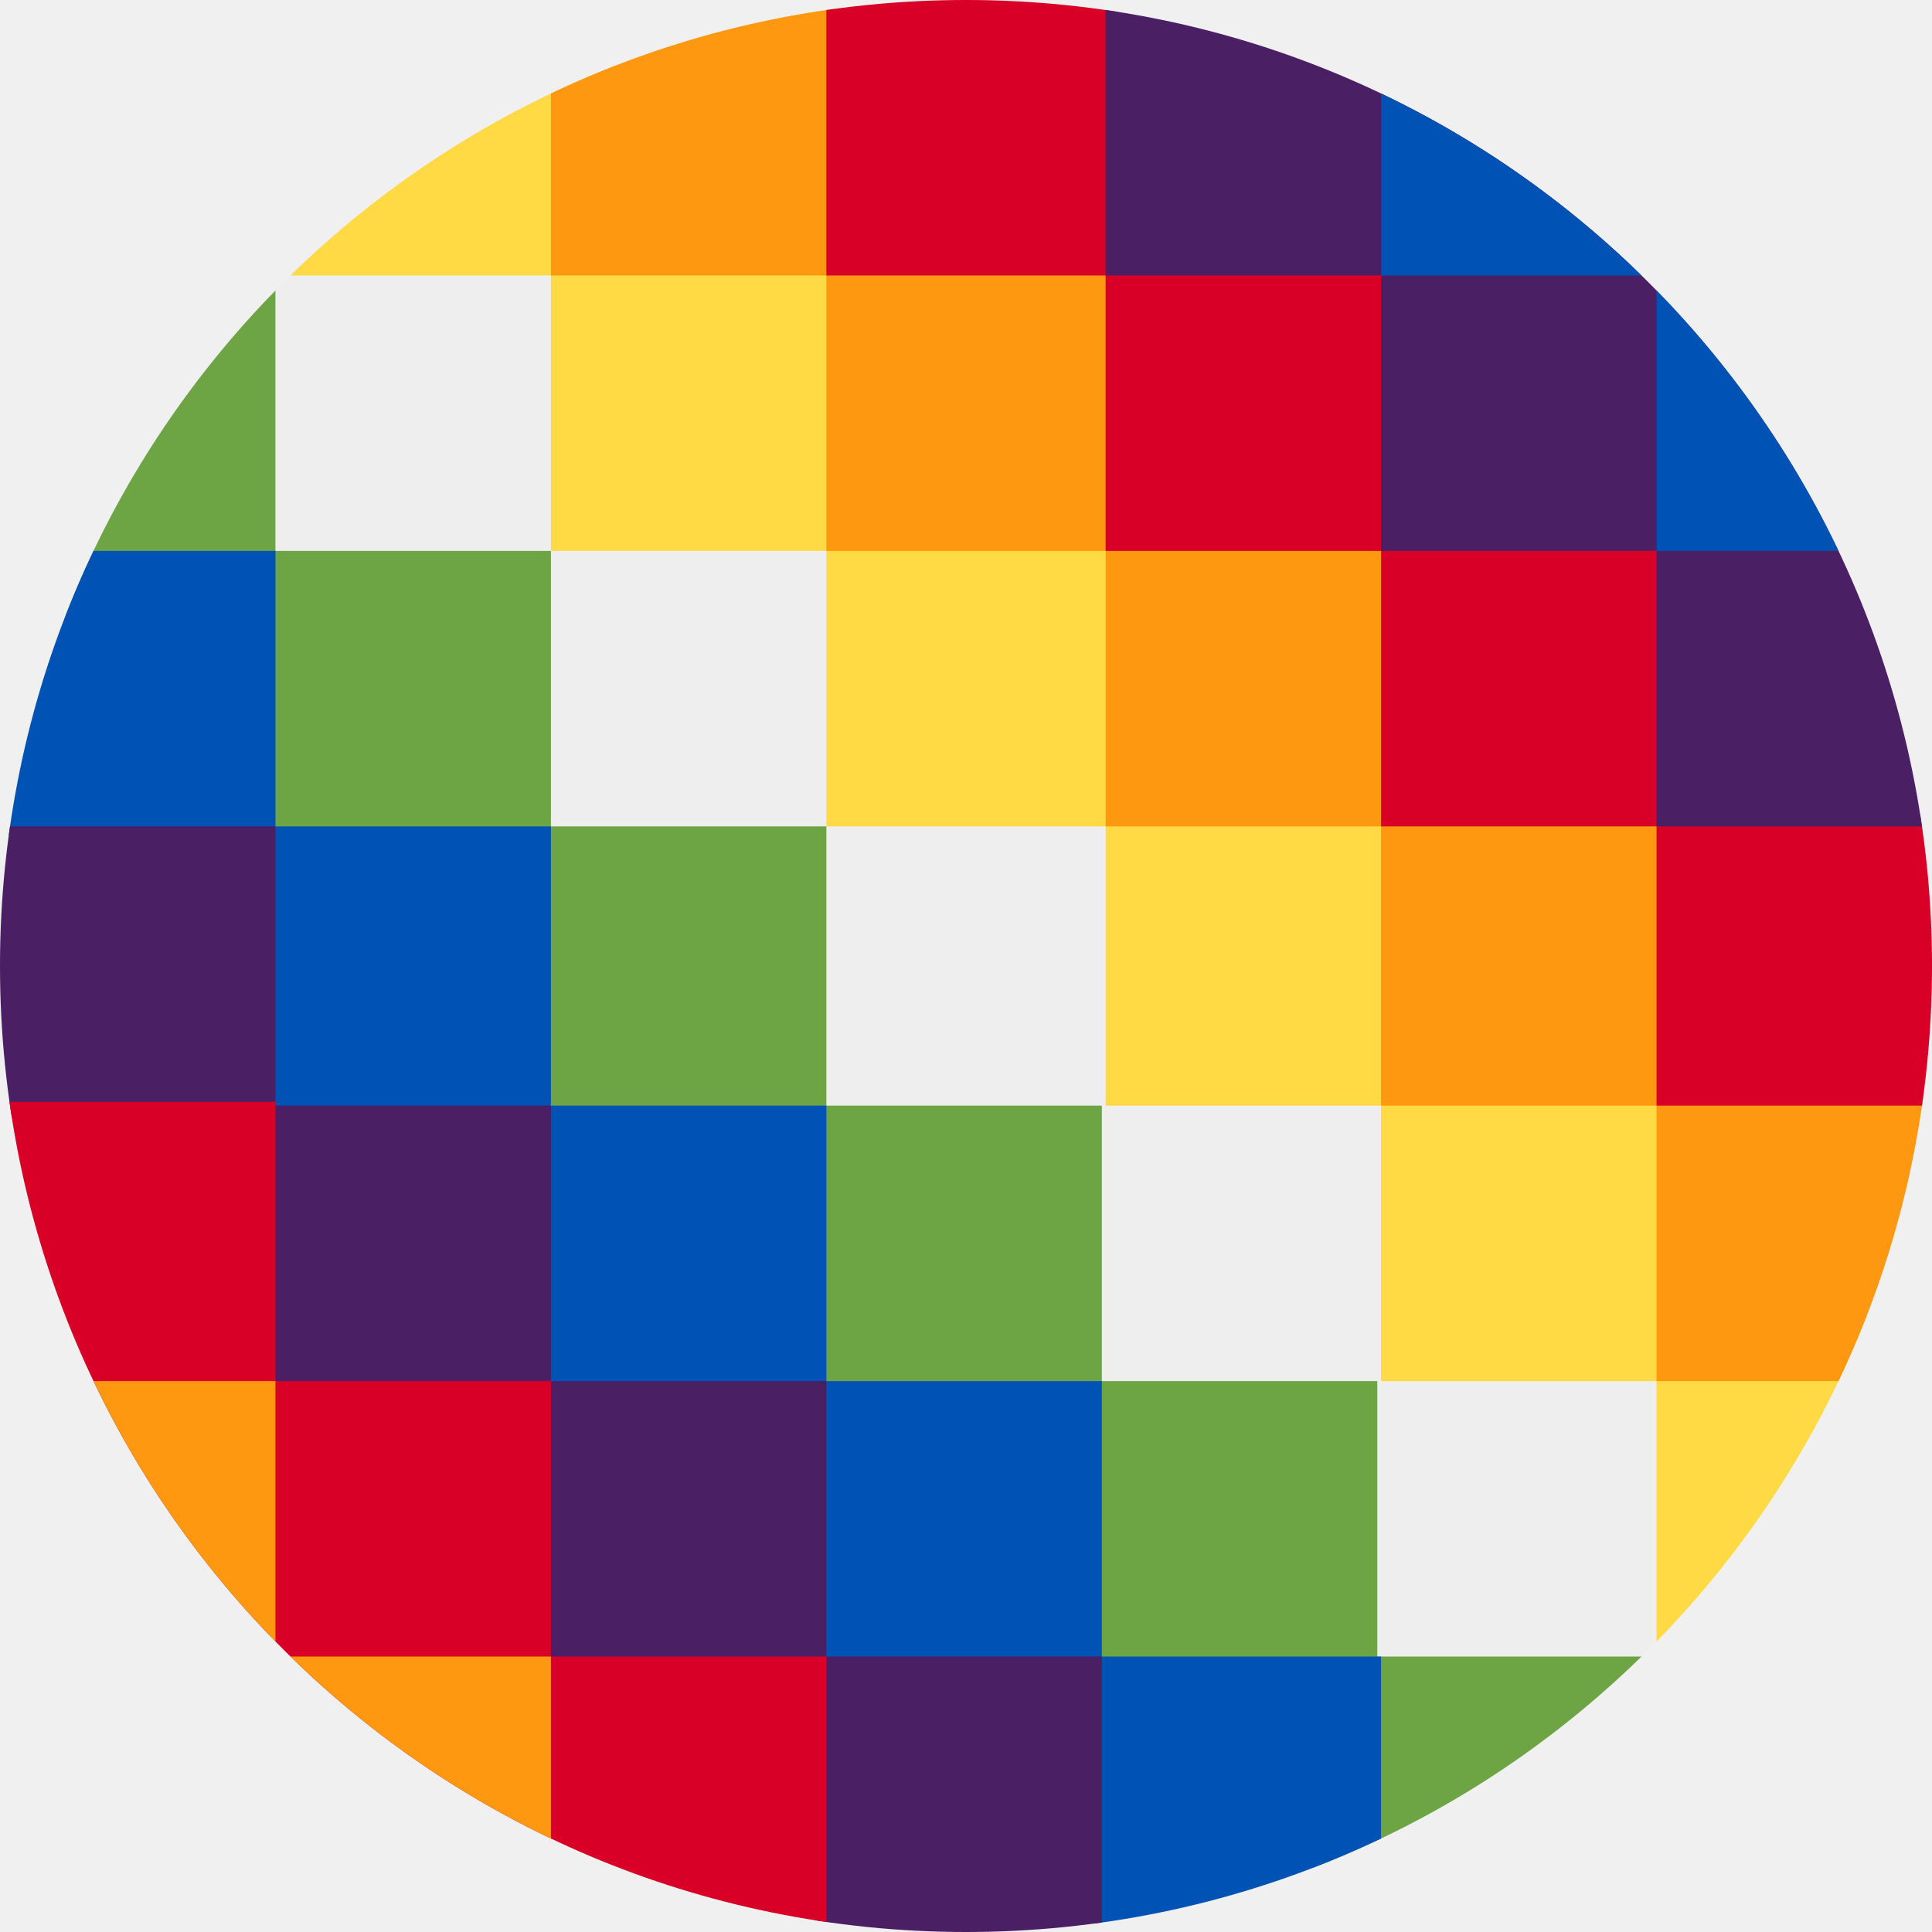
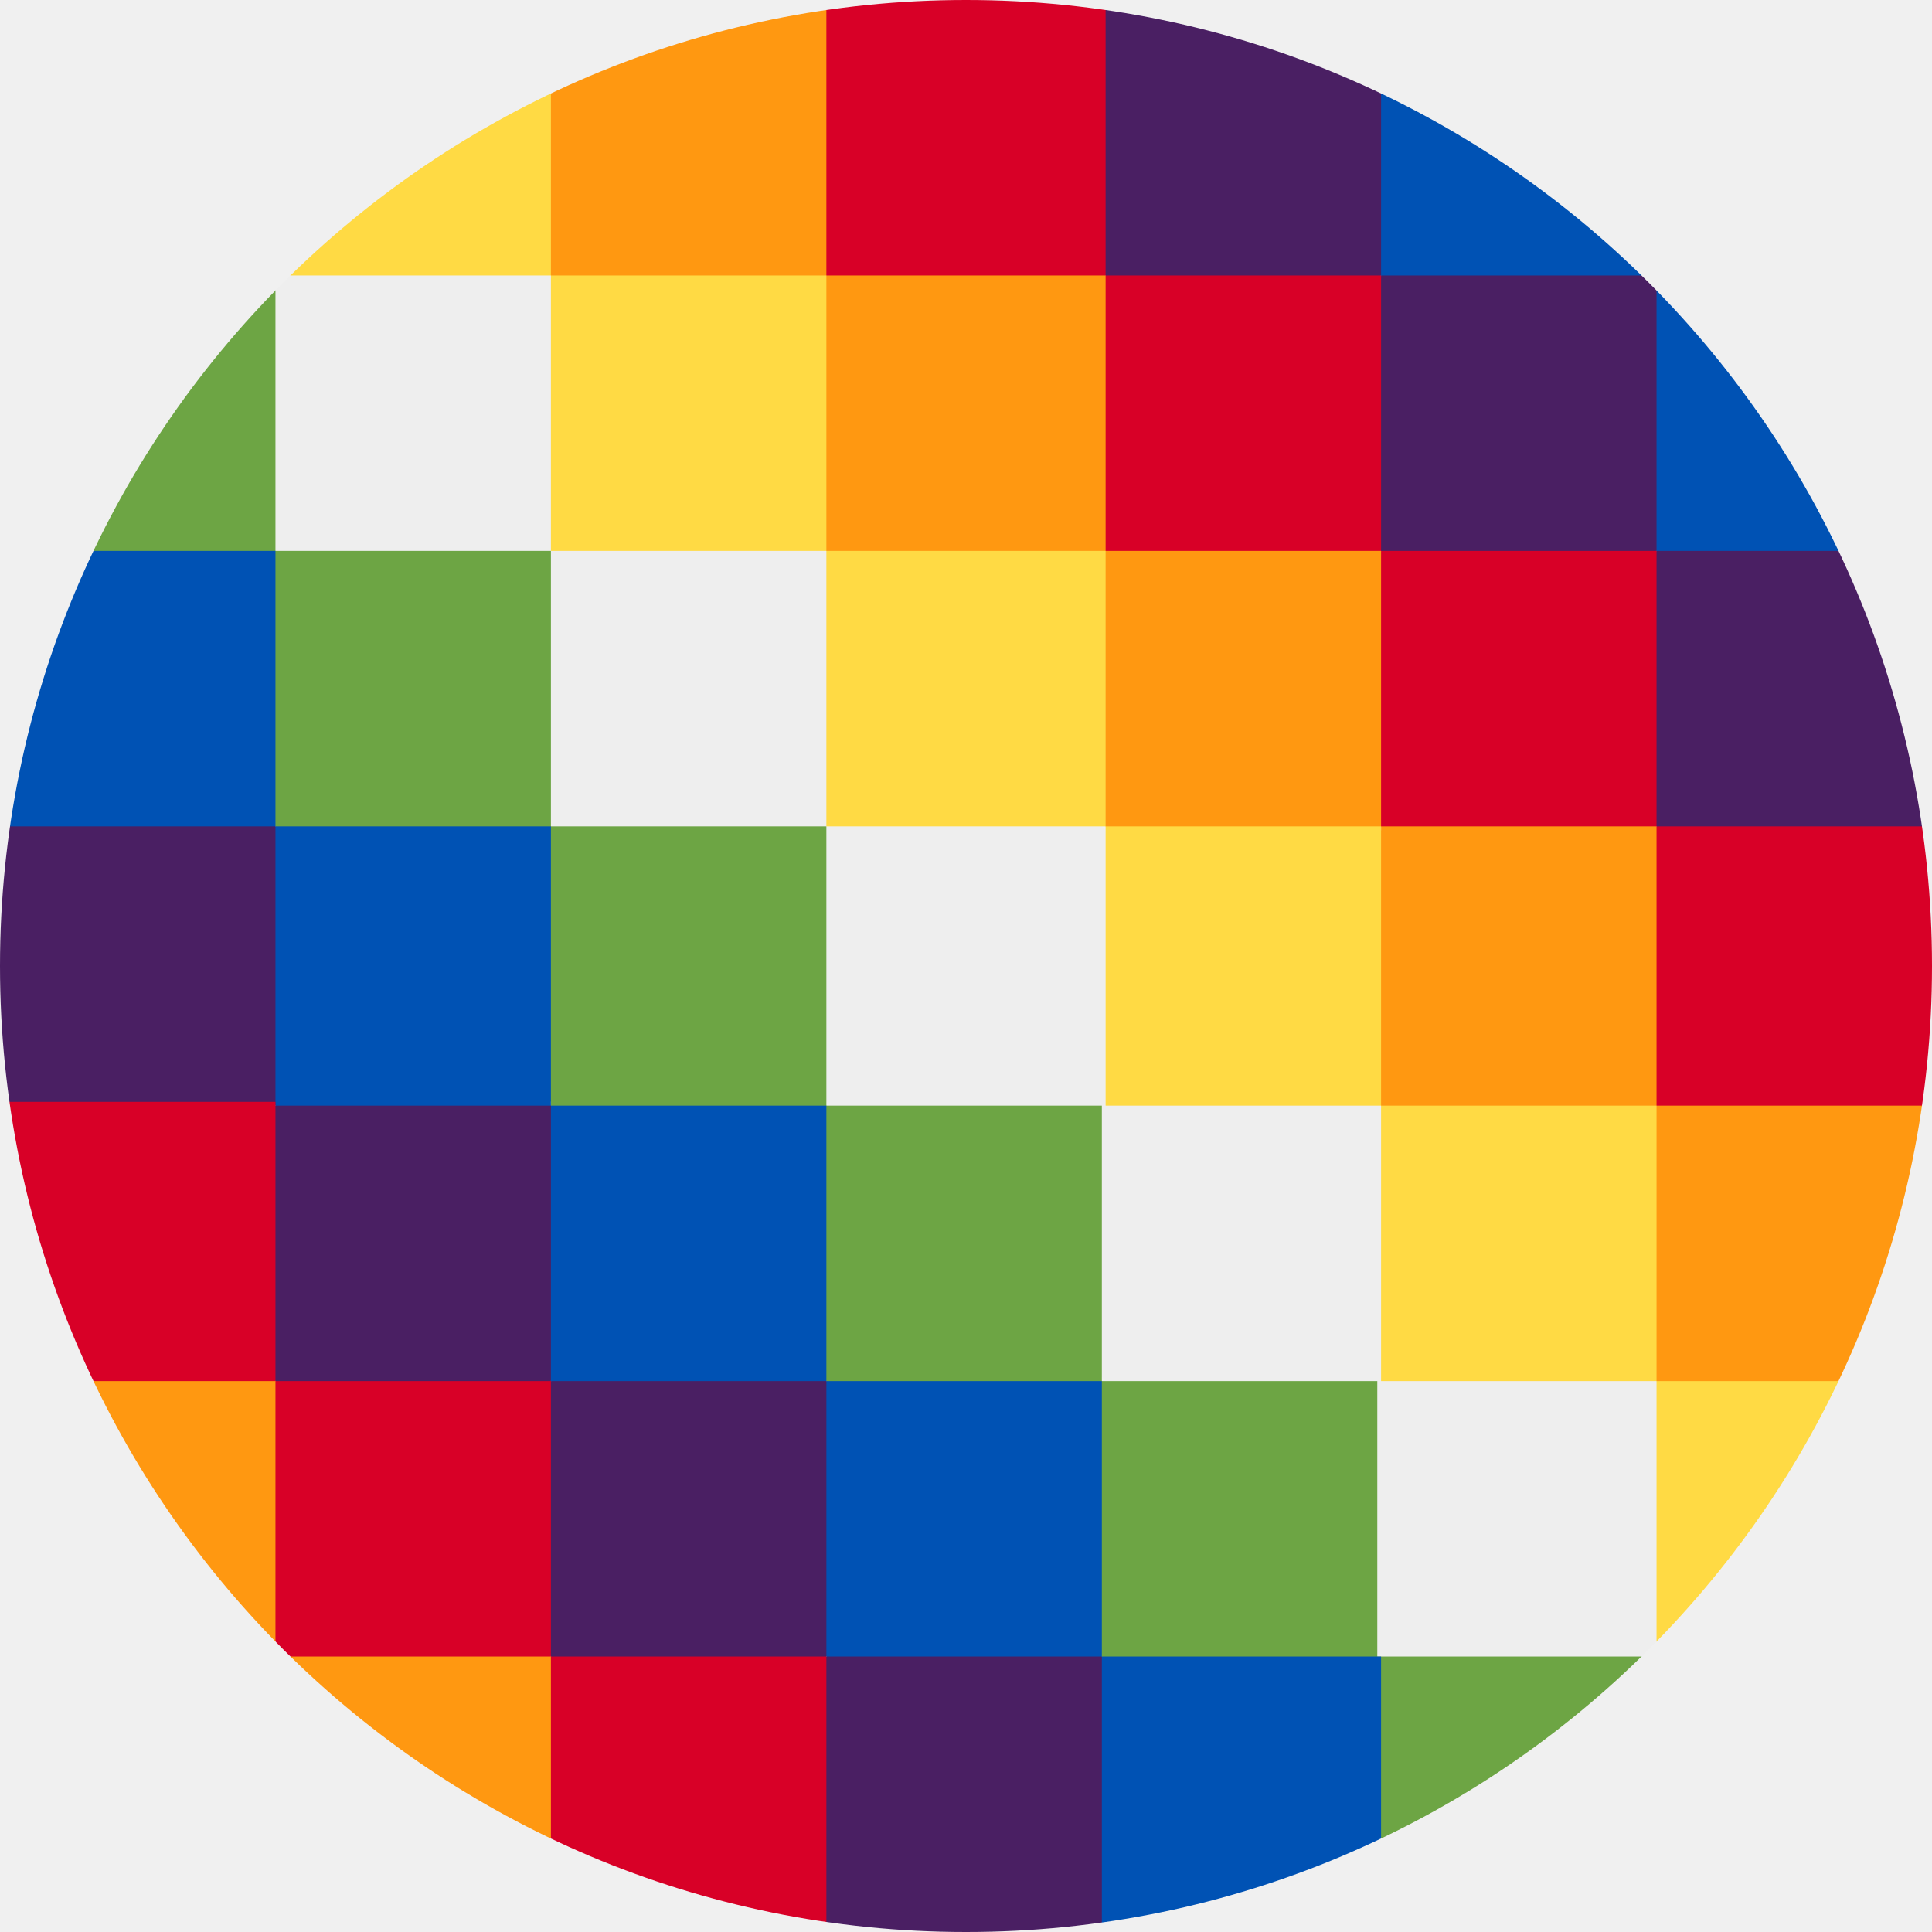
<svg xmlns="http://www.w3.org/2000/svg" width="512" height="512" viewBox="0 0 512 512">
-   <defs>
-     <clipPath id="a">
-       <circle cx="256" cy="256" r="256" fill="#fff" />
-     </clipPath>
-   </defs>
-   <g clip-path="url(#a)">
+   <mask id="a">
+     <circle cx="256" cy="256" r="256" fill="#fff" />
+   </mask>
+   <g mask="url(#a)">
    <path fill="#eee" d="M0 73V0h73l439 439v73h-73Z" />
    <path fill="#ffda44" d="M73 0v73h73v73h73v73h74v74h73v73h73v73h73v-73l-73-73-73-73v-1l-73-73-74-73-73-73H73z" />
    <path fill="#ff9811" d="M146 0v73h73v73h74v73h73v74h73v73h73v-73l-73-74L293 73 219 0h-73z" />
    <path fill="#d80027" d="M219 0v73h74v73h73v73h73v74h73v-74l-73-73-73-73-73-73h-74z" />
    <path fill="#4a1f63" d="M293 0v73h73v73h73v73h73v-73l-73-73-73-73h-73z" />
    <path fill="#0052b4" d="M366 0v73h73v73h73V73L439 0h-73z" />
    <path fill="#6da544" d="M439 0v73h73V0Zm0 512v-73h-74v-73h-73v-73h-73v-74h-73v-73H73V73H0v73l73 73 73 73v1l73 73 73 73 73 73z" />
    <path fill="#0052b4" d="M366 512v-73h-74v-73h-73v-73h-73v-74H73v-73H0v73l73 74 146 146 73 73z" />
    <path fill="#4a1f63" d="M292 512v-73h-73v-73h-73v-73H73v-74H0v74l73 73 73 73 73 73z" />
    <path fill="#d80027" d="M219 512v-73h-73v-73H73v-74H0v74l73 73 73 73z" />
    <path fill="#ff9811" d="M146 512v-73H73v-73H0v73l73 73z" />
    <path fill="#ffda44" d="M73 512v-73H0v73z" />
  </g>
</svg>
